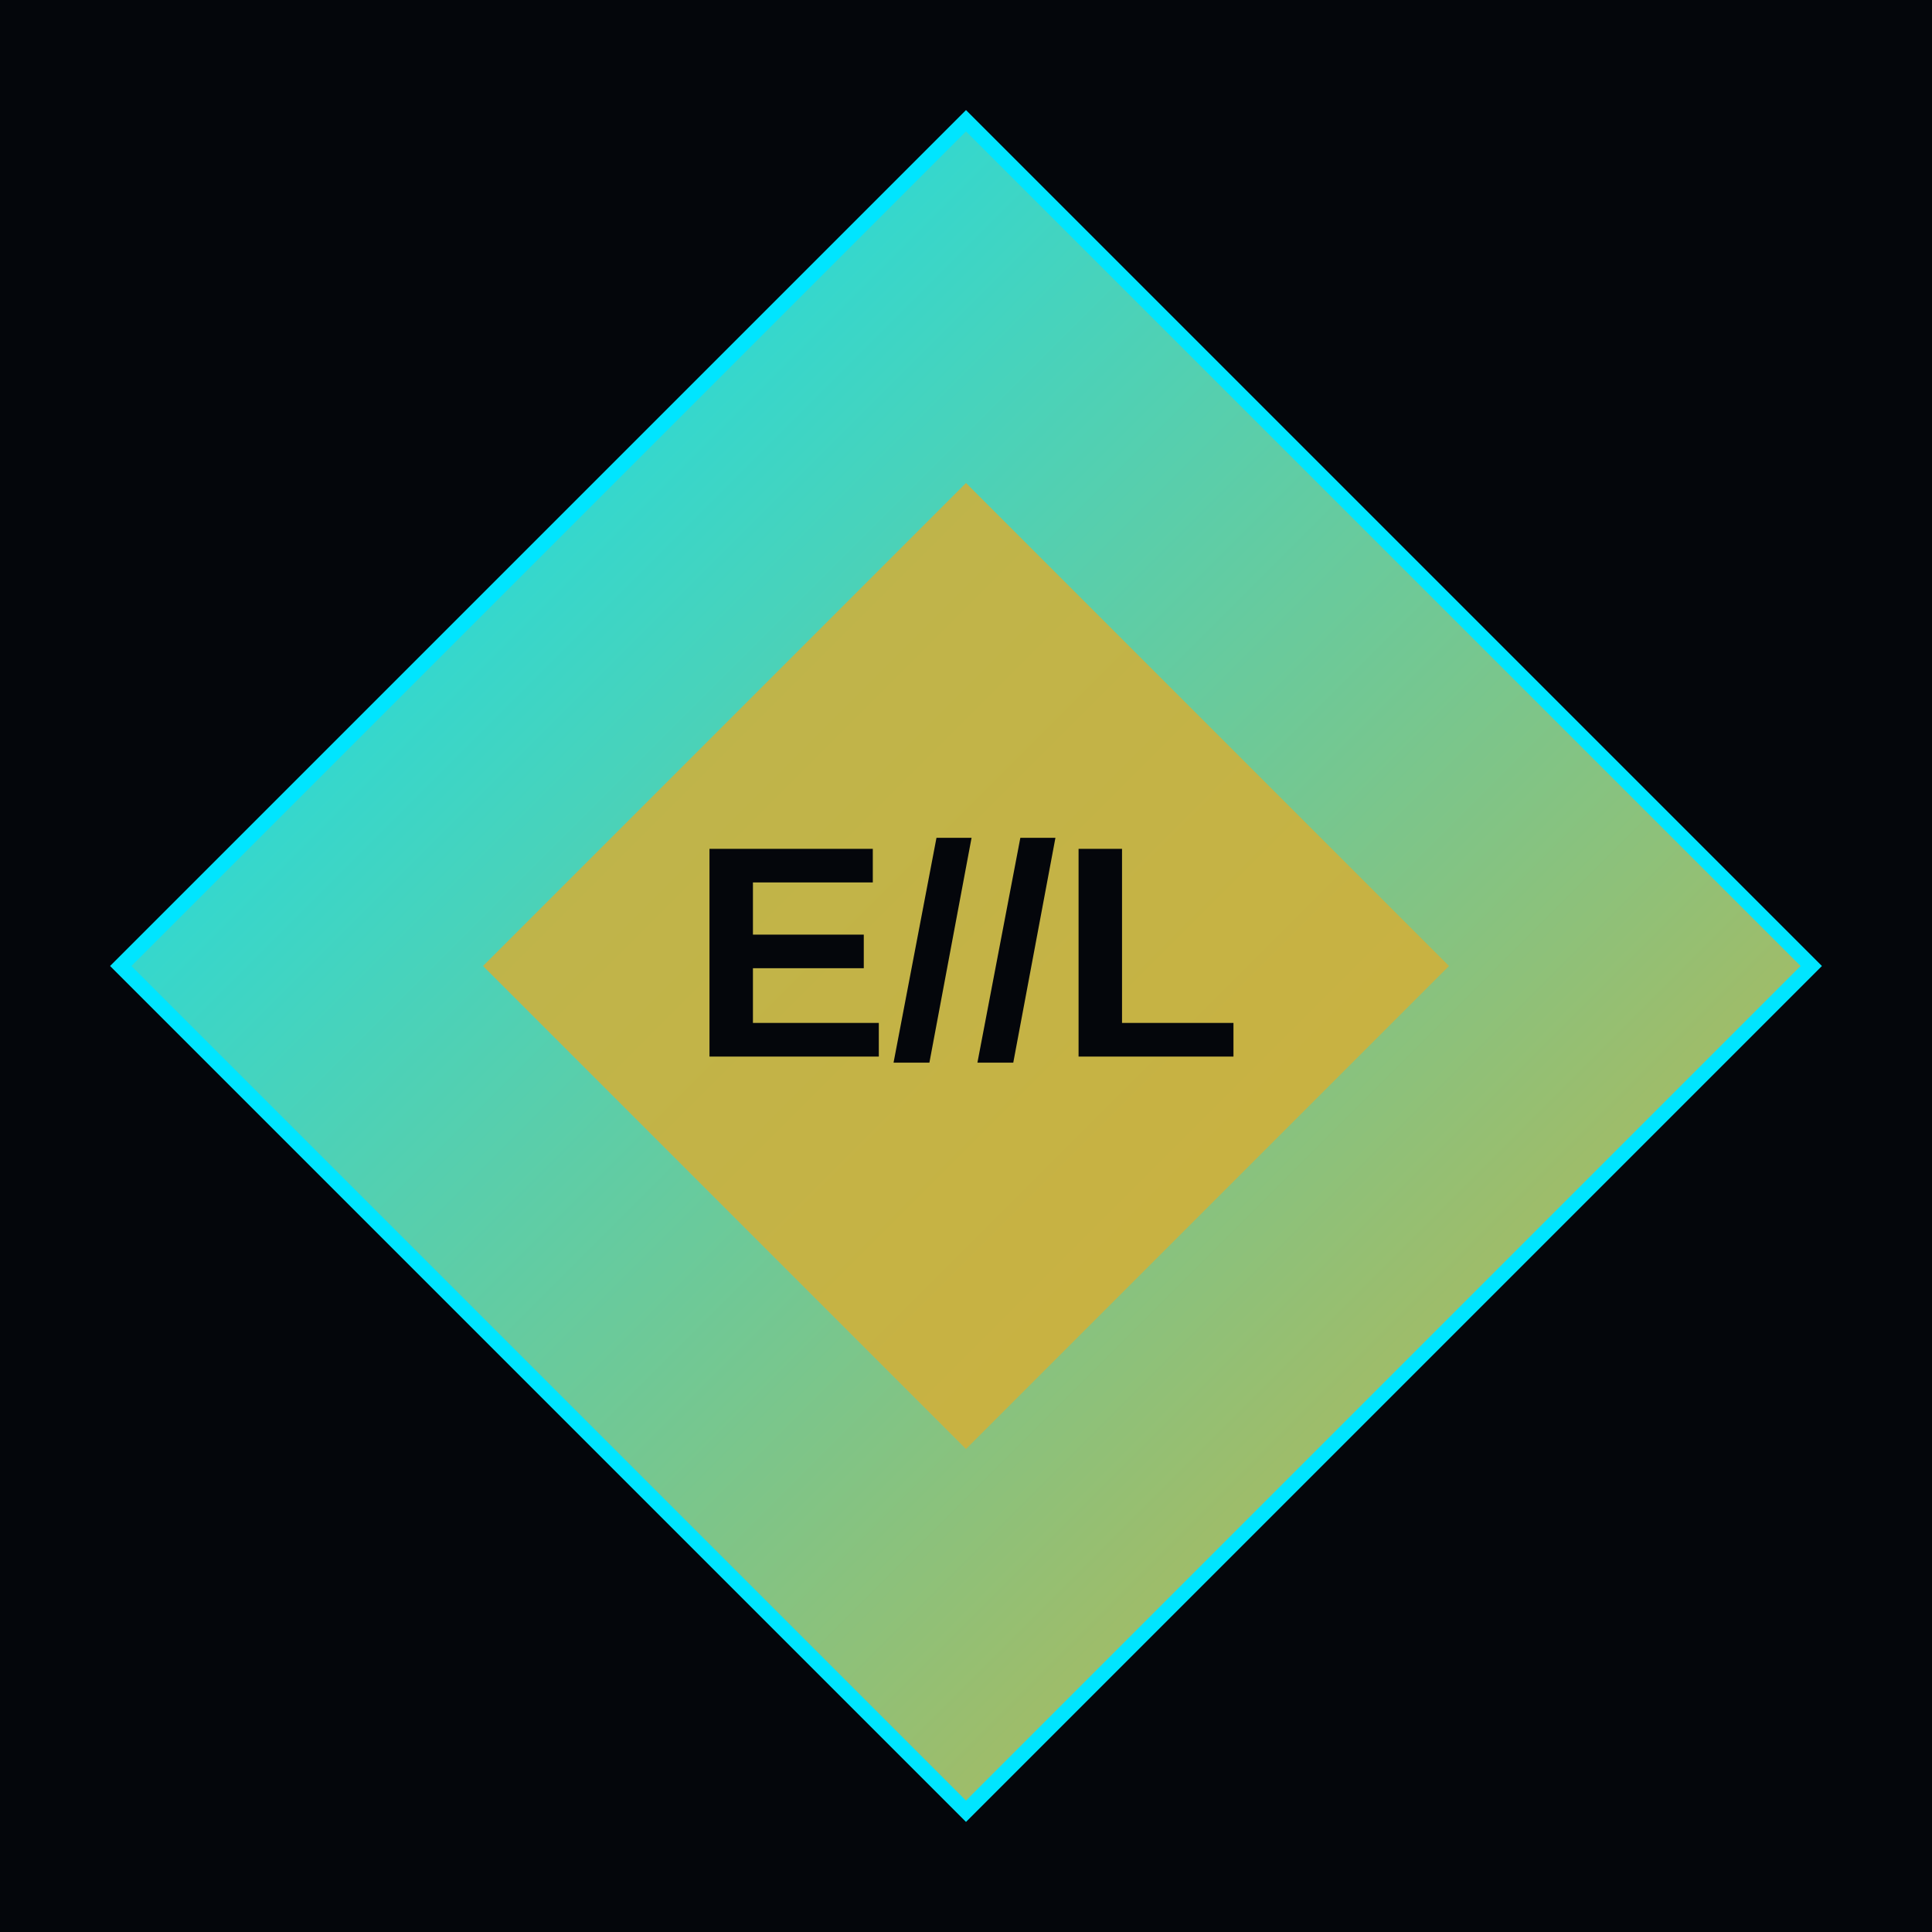
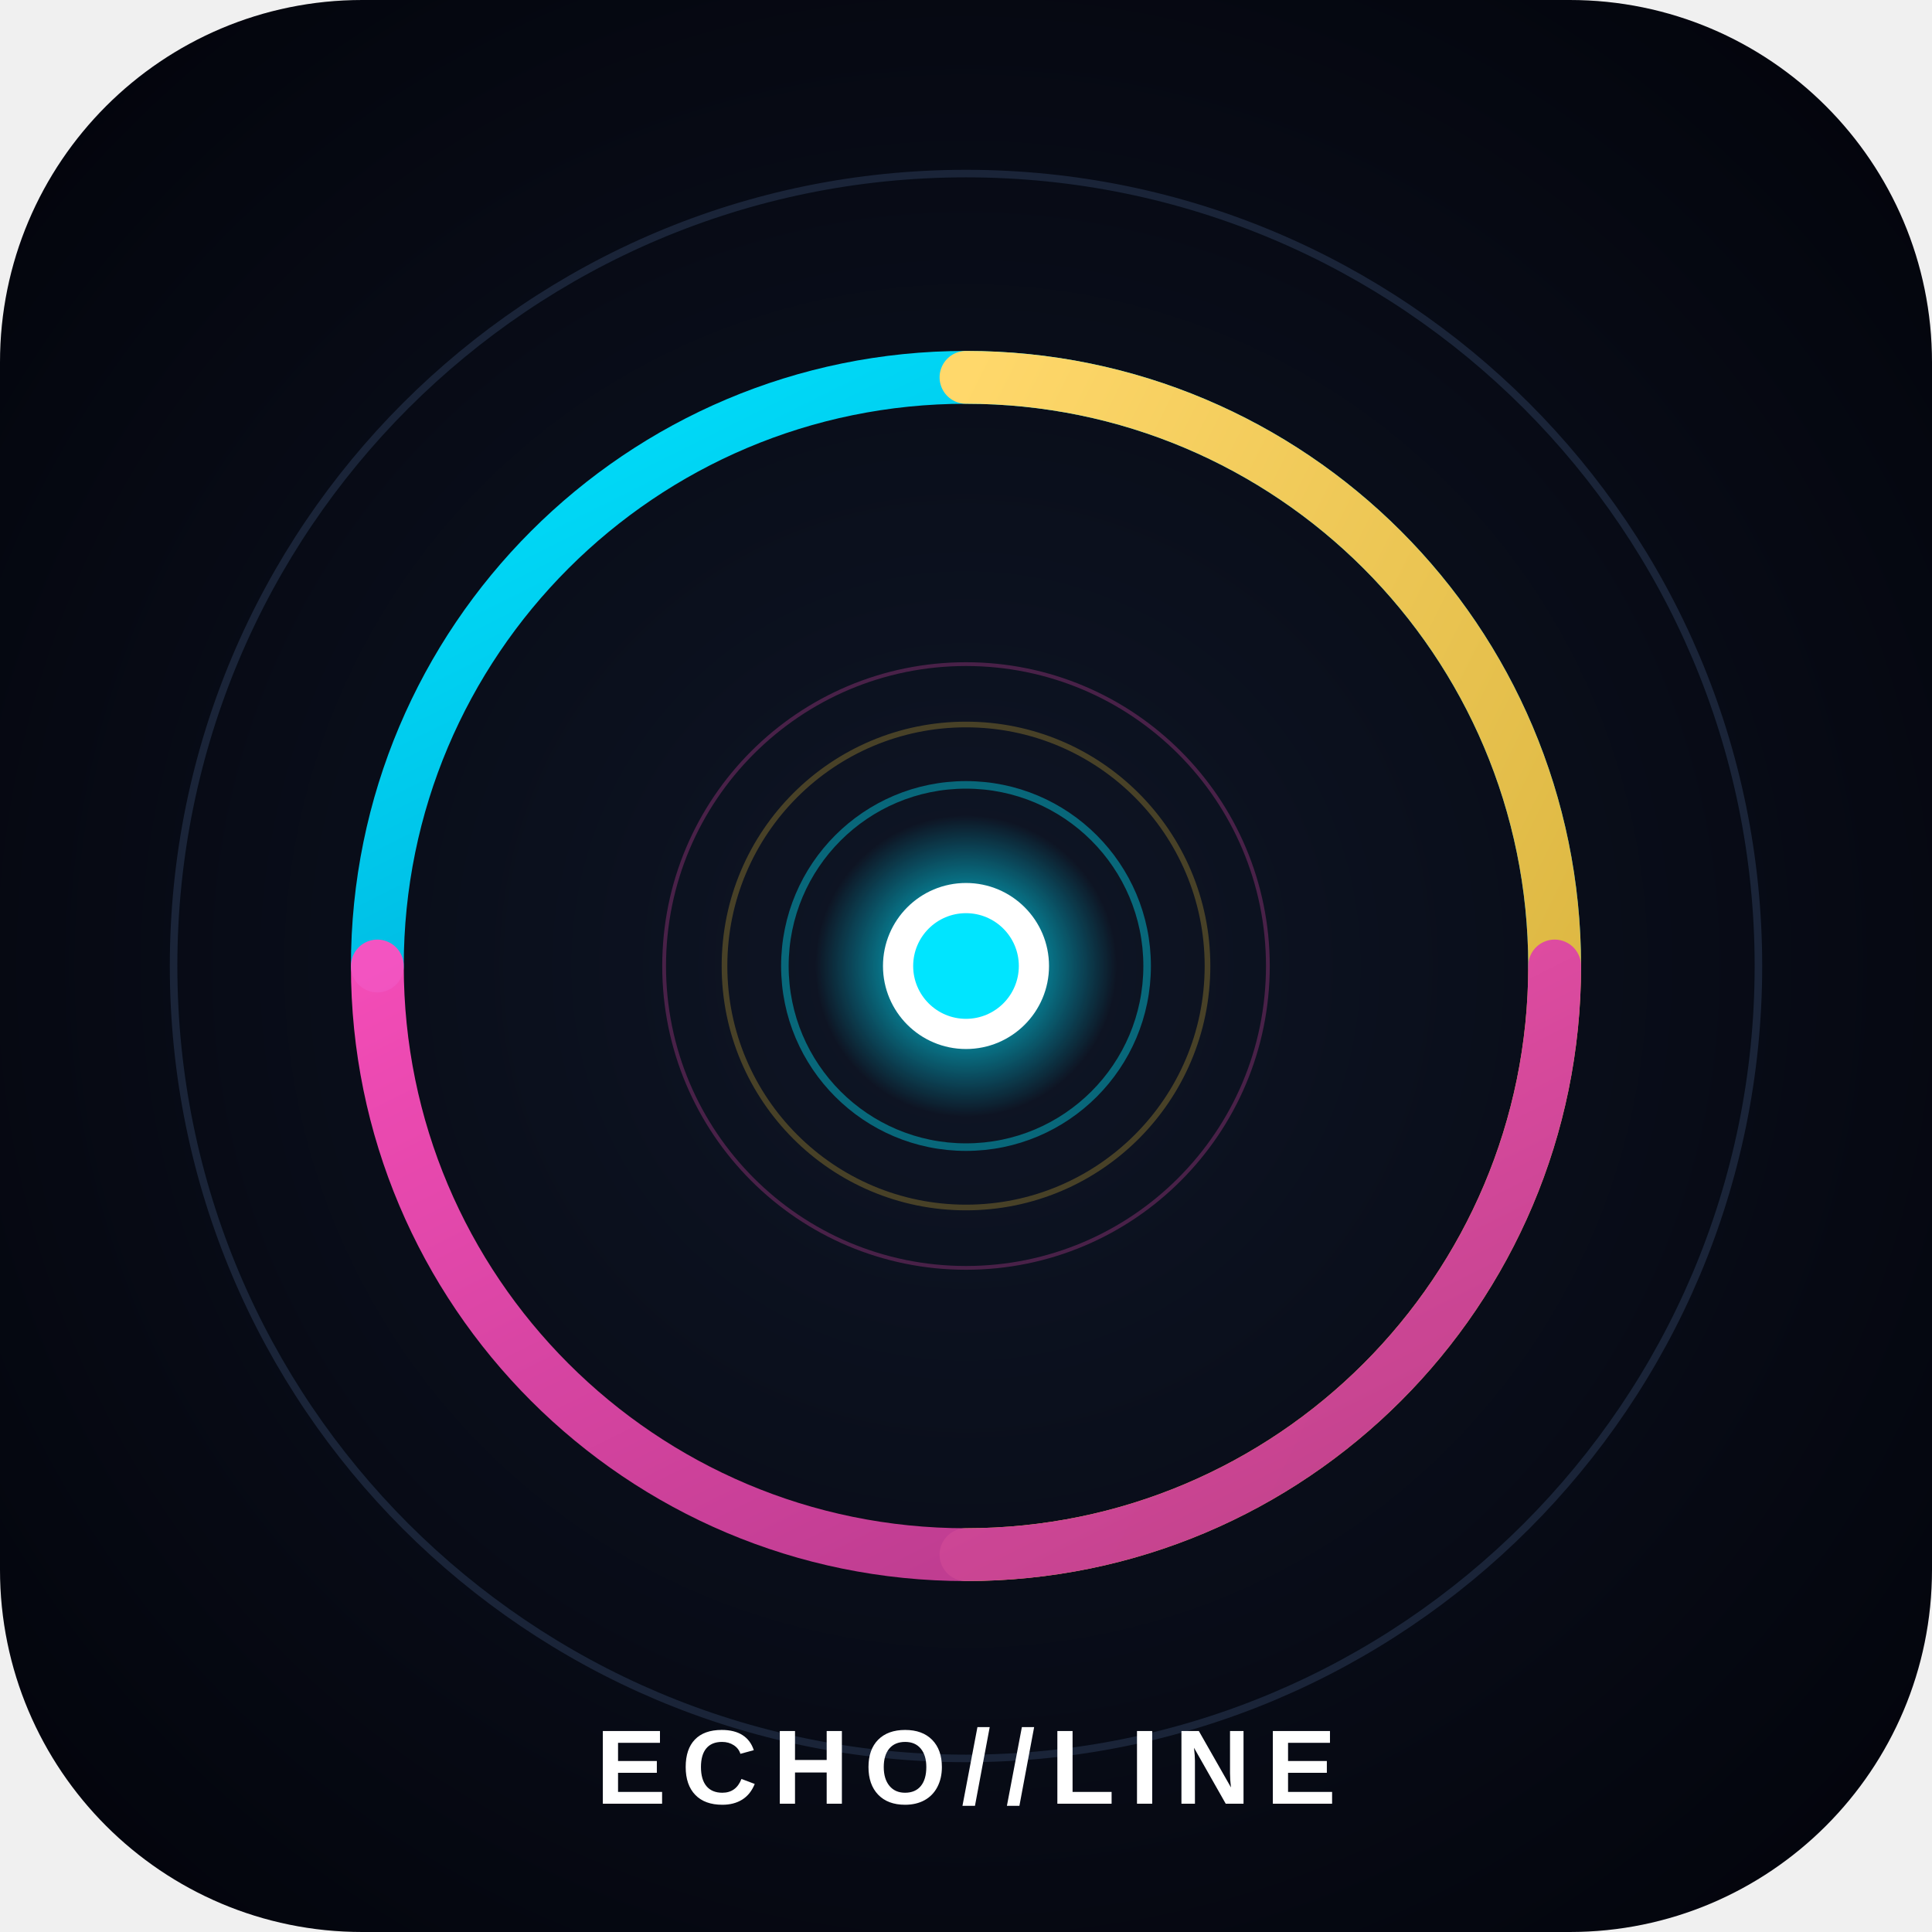
<svg xmlns="http://www.w3.org/2000/svg" width="192" height="192" viewBox="0 0 512 512">
  <defs>
-     <linearGradient id="g" x1="0" y1="0" x2="1" y2="1">
+     <radialGradient id="bgGrad" cx="0.5" cy="0.5" r="0.7">
+       <stop offset="0" stop-color="#0F1626" />
+       <stop offset="1" stop-color="#02030A" />
+     </radialGradient>
+     <linearGradient id="pastGrad" x1="0" y1="0" x2="1" y2="1">
      <stop offset="0" stop-color="#00E5FF" />
+       <stop offset="1" stop-color="#0099CC" />
+     </linearGradient>
+     <linearGradient id="presentGrad" x1="0" y1="0" x2="1" y2="1">
+       <stop offset="0" stop-color="#FFD86B" />
      <stop offset="1" stop-color="#D4AF37" />
    </linearGradient>
+     <linearGradient id="futureGrad" x1="0" y1="0" x2="1" y2="1">
+       <stop offset="0" stop-color="#FF4FBF" />
+       <stop offset="1" stop-color="#B83A8A" />
+     </linearGradient>
+     <radialGradient id="echoGlow" cx="0.5" cy="0.5" r="0.5">
+       <stop offset="0" stop-color="#FFFFFF" stop-opacity="1" />
+       <stop offset="0.4" stop-color="#00E5FF" stop-opacity="0.6" />
+       <stop offset="1" stop-color="#00E5FF" stop-opacity="0" />
+     </radialGradient>
+     <clipPath id="iconClip">
+       <rect x="0" y="0" width="512" height="512" rx="96" ry="96" />
+     </clipPath>
  </defs>
-   <rect width="512" height="512" fill="#04060B" />
-   <polygon points="256,32 480,256 256,480 32,256" fill="url(#g)" stroke="#00E5FF" stroke-width="4" />
-   <polygon points="256,128 384,256 256,384 128,256" fill="#D4AF37" opacity="0.85" />
-   <text x="256" y="280" font-family="Arial,sans-serif" font-size="80" font-weight="900" fill="#04060B" text-anchor="middle">E//L</text>
+   <g clip-path="url(#iconClip)">
+     <rect width="512" height="512" fill="url(#bgGrad)" />
+     <circle cx="256" cy="256" r="210" fill="none" stroke="#1A2438" stroke-width="2" />
+     <path d="M 100 256 A 156 156 0 0 1 412 256" fill="none" stroke="url(#pastGrad)" stroke-width="14" stroke-linecap="round" />
+     <path d="M 256 100 A 156 156 0 0 1 256 412" fill="none" stroke="url(#presentGrad)" stroke-width="14" stroke-linecap="round" />
+     <path d="M 412 256 A 156 156 0 0 1 100 256" fill="none" stroke="url(#futureGrad)" stroke-width="14" stroke-linecap="round" opacity="0.95" />
+     <circle cx="256" cy="256" r="48" fill="none" stroke="#00E5FF" stroke-width="2" opacity="0.4" />
+     <circle cx="256" cy="256" r="64" fill="none" stroke="#D4AF37" stroke-width="1.5" opacity="0.3" />
+     <circle cx="256" cy="256" r="80" fill="none" stroke="#FF4FBF" stroke-width="1" opacity="0.25" />
+     <circle cx="256" cy="256" r="40" fill="url(#echoGlow)" />
+     <circle cx="256" cy="256" r="22" fill="#FFFFFF" />
+     <circle cx="256" cy="256" r="14" fill="#00E5FF" />
+     <text x="256" y="478" font-family="Arial, sans-serif" font-size="28" font-weight="900" fill="#FFFFFF" text-anchor="middle" letter-spacing="4">ECHO//LINE</text>
+   </g>
</svg>
